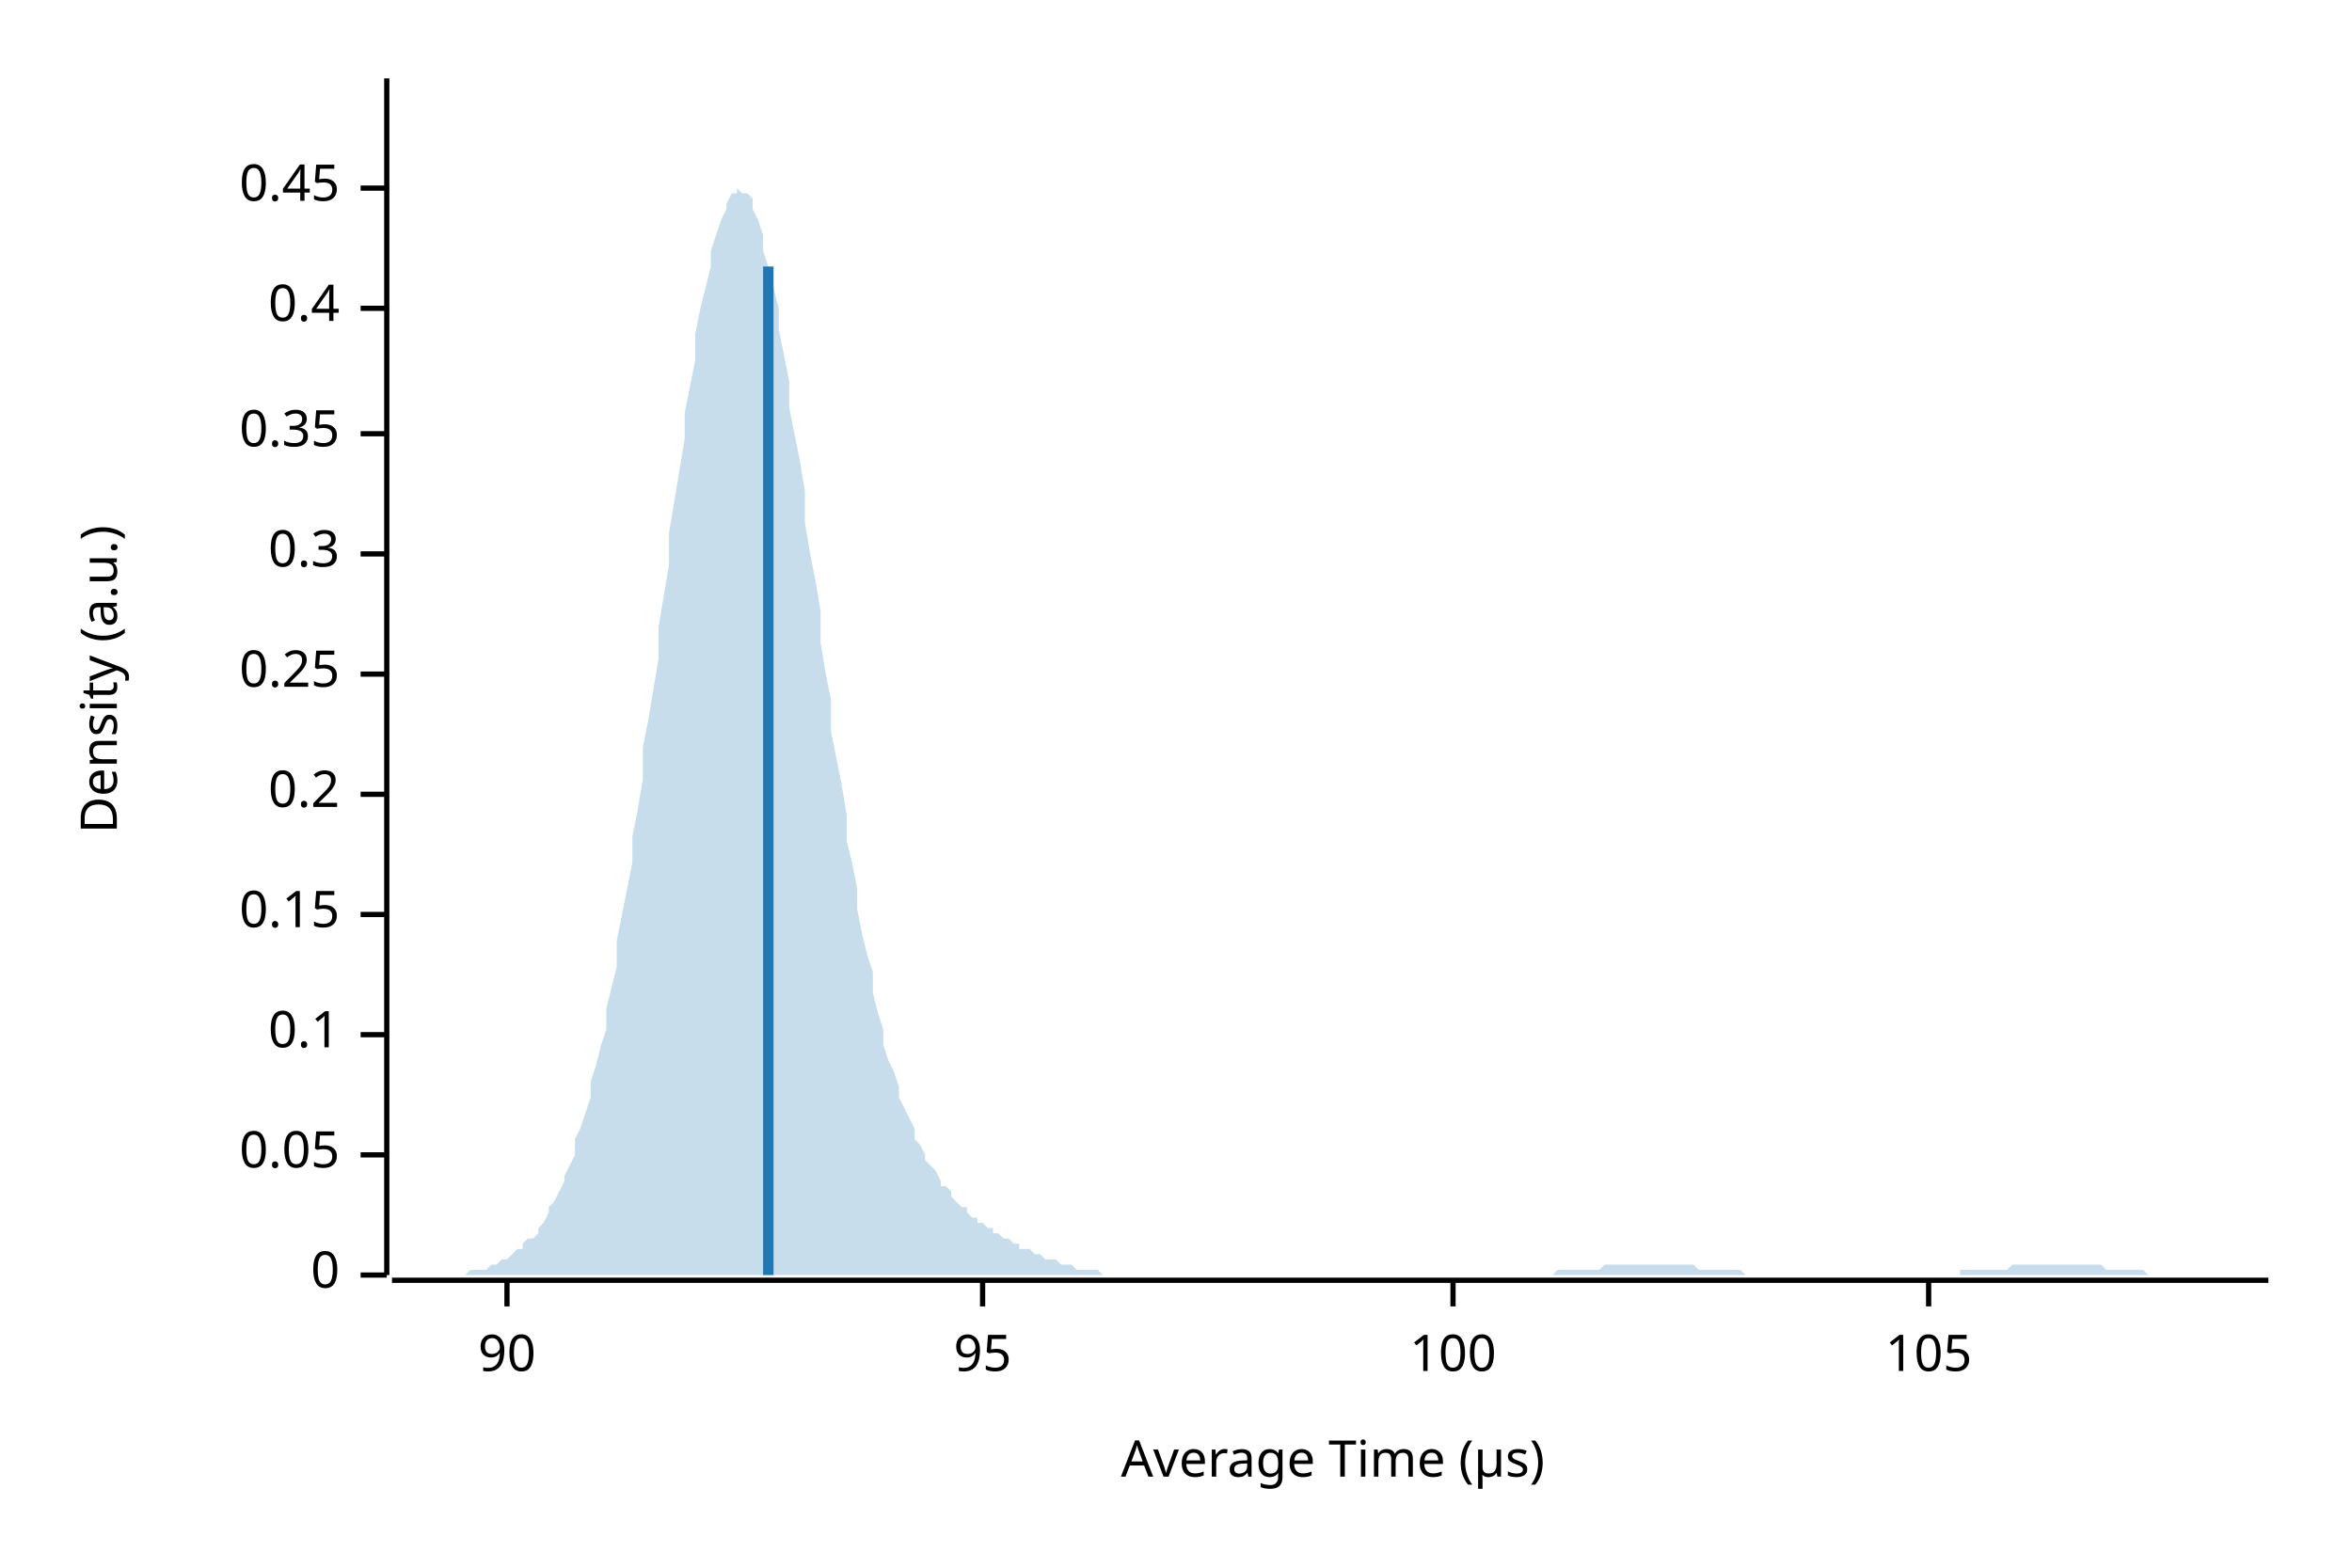
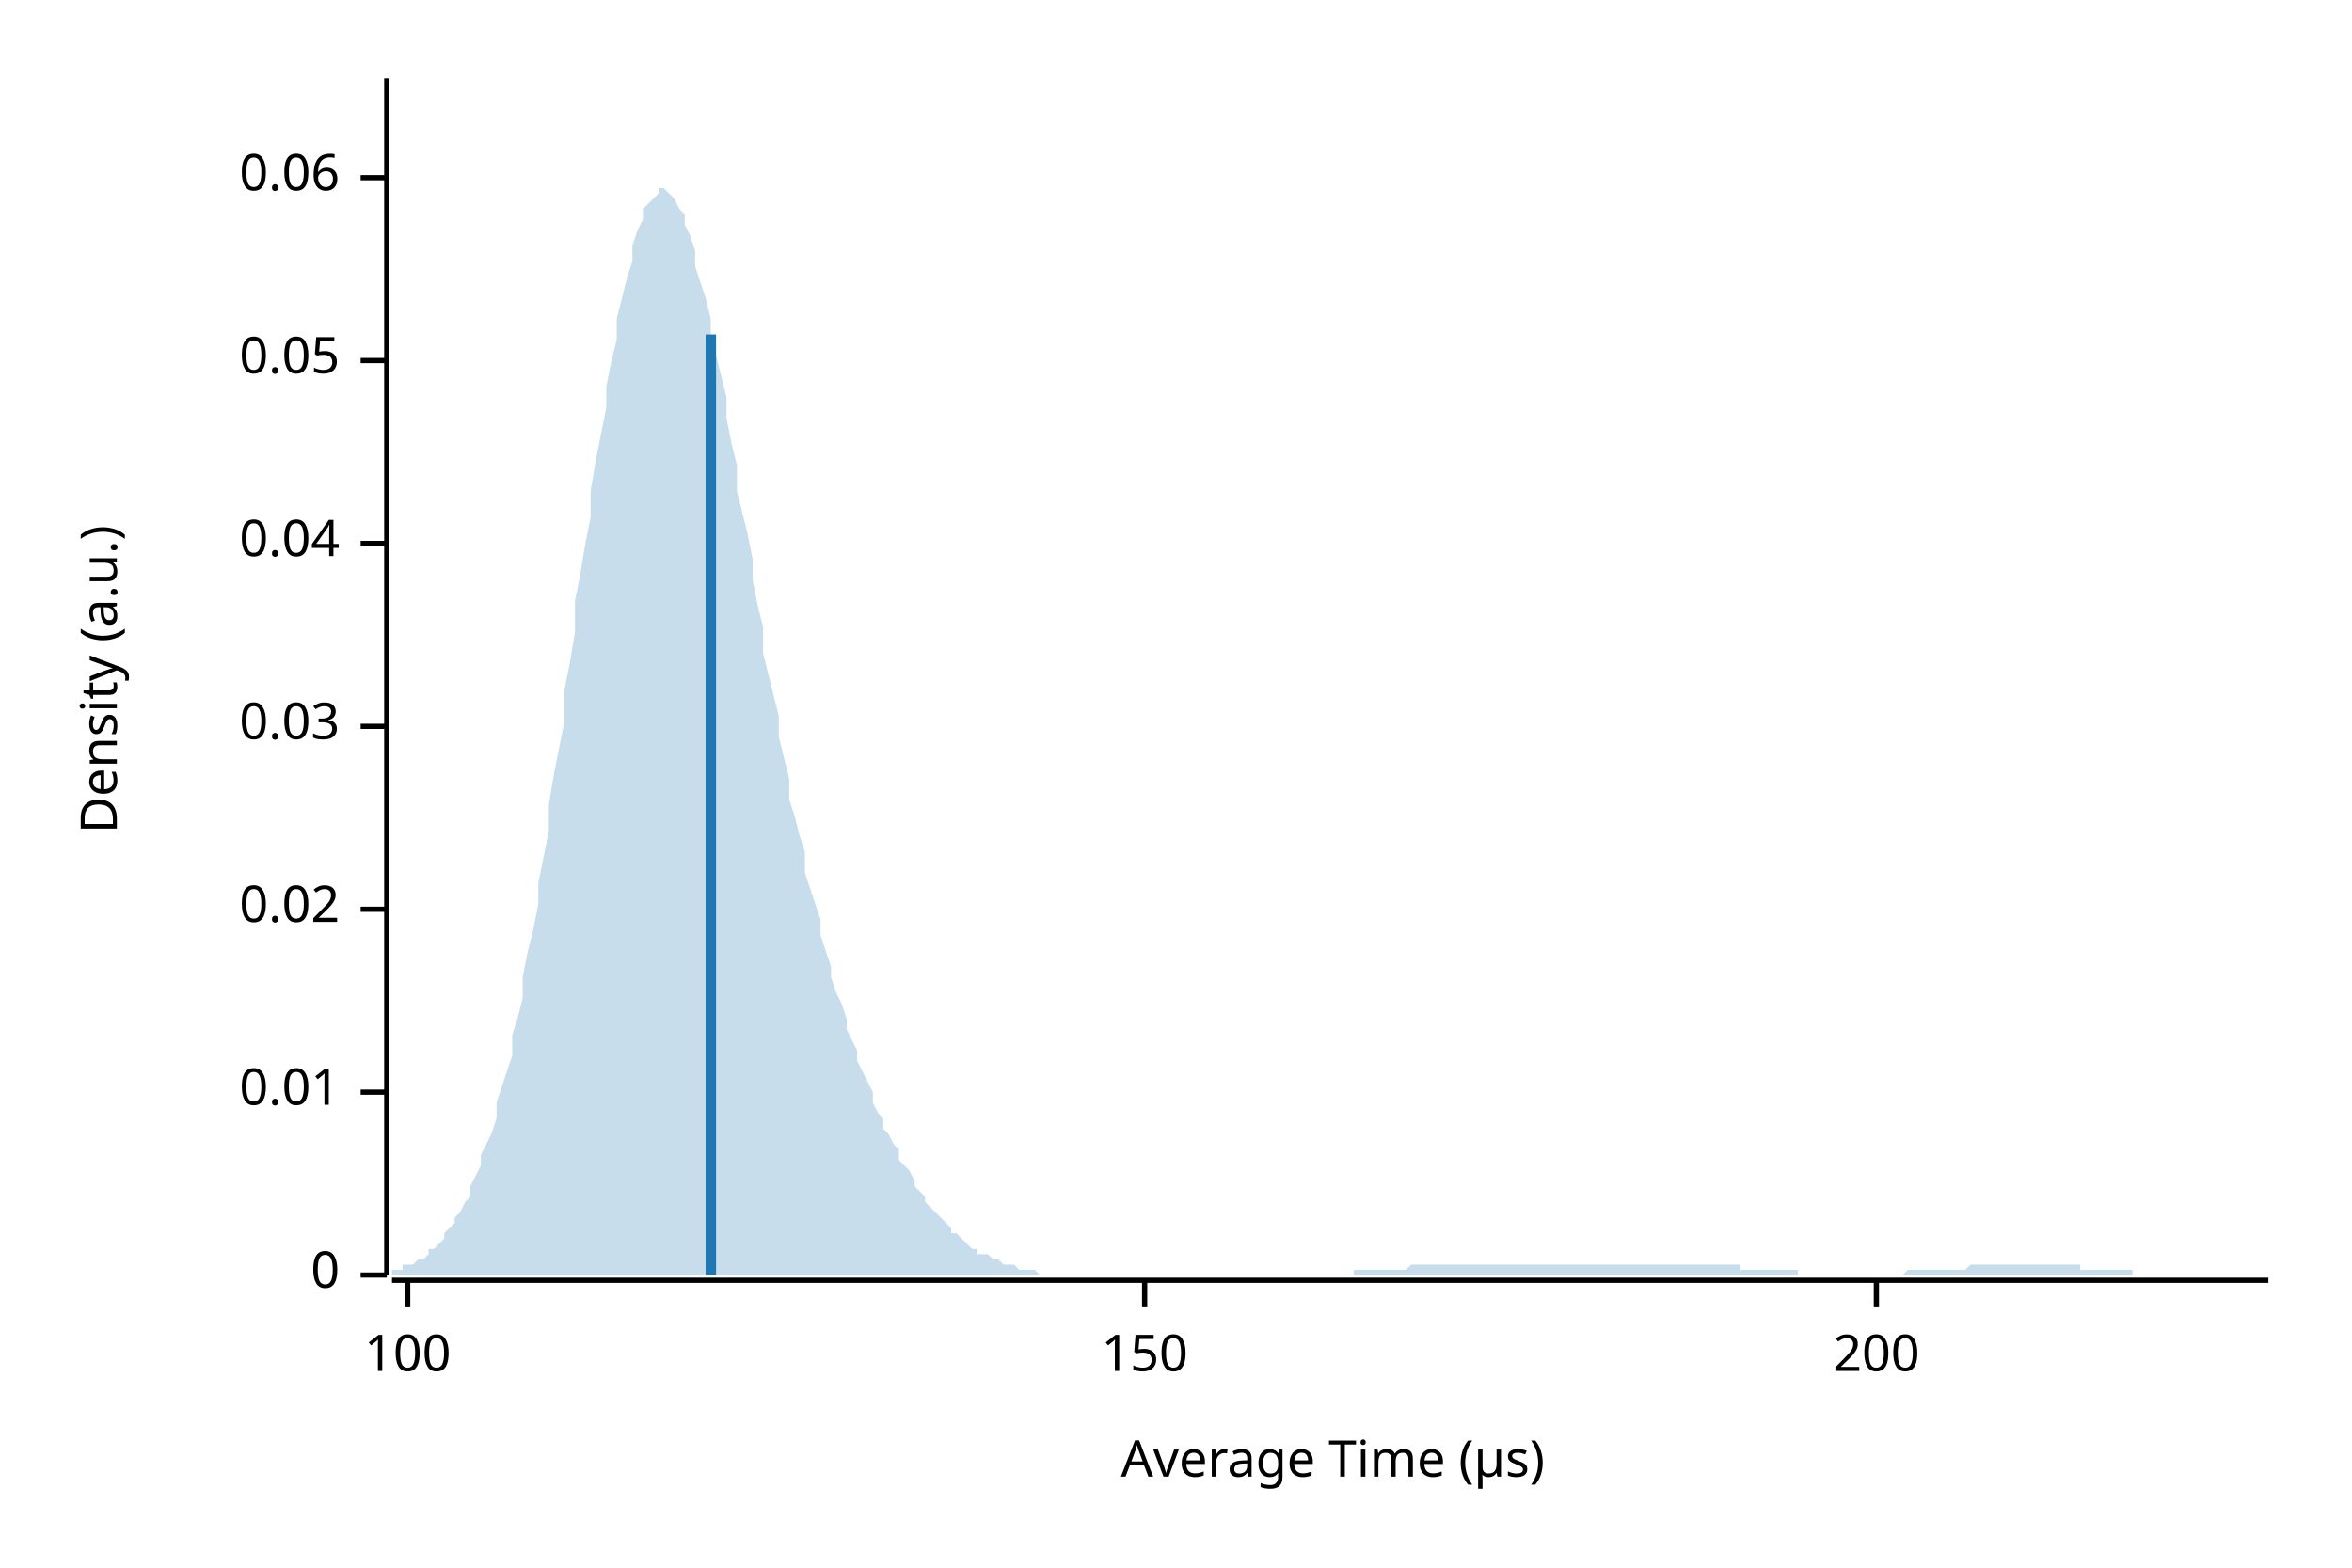
<svg xmlns="http://www.w3.org/2000/svg" width="450" height="300" viewBox="0 0 450 300">
  <text x="15" y="130" dy="0.76em" text-anchor="middle" font-family="sans-serif" font-size="9.677" opacity="1" fill="#000000" transform="rotate(270, 15, 130)">
Density (a.u.)
</text>
  <text x="255" y="285" dy="-0.5ex" text-anchor="middle" font-family="sans-serif" font-size="9.677" opacity="1" fill="#000000">
Average Time (µs)
</text>
  <polyline fill="none" opacity="1" stroke="#000000" stroke-width="1" points="74,15 74,244 " />
  <text x="65" y="244" dy="0.5ex" text-anchor="end" font-family="sans-serif" font-size="9.677" opacity="1" fill="#000000">
0
</text>
  <polyline fill="none" opacity="1" stroke="#000000" stroke-width="1" points="69,244 74,244 " />
-   <text x="65" y="221" dy="0.5ex" text-anchor="end" font-family="sans-serif" font-size="9.677" opacity="1" fill="#000000">
+   <text x="65" y="209" dy="0.5ex" text-anchor="end" font-family="sans-serif" font-size="9.677" opacity="1" fill="#000000">
+ 0.01
+ </text>
+   <polyline fill="none" opacity="1" stroke="#000000" stroke-width="1" points="69,209 74,209 " />
+   <text x="65" y="174" dy="0.5ex" text-anchor="end" font-family="sans-serif" font-size="9.677" opacity="1" fill="#000000">
+ 0.02
+ </text>
+   <polyline fill="none" opacity="1" stroke="#000000" stroke-width="1" points="69,174 74,174 " />
+   <text x="65" y="139" dy="0.5ex" text-anchor="end" font-family="sans-serif" font-size="9.677" opacity="1" fill="#000000">
+ 0.03
+ </text>
+   <polyline fill="none" opacity="1" stroke="#000000" stroke-width="1" points="69,139 74,139 " />
+   <text x="65" y="104" dy="0.5ex" text-anchor="end" font-family="sans-serif" font-size="9.677" opacity="1" fill="#000000">
+ 0.04
+ </text>
+   <polyline fill="none" opacity="1" stroke="#000000" stroke-width="1" points="69,104 74,104 " />
+   <text x="65" y="69" dy="0.5ex" text-anchor="end" font-family="sans-serif" font-size="9.677" opacity="1" fill="#000000">
0.05
</text>
-   <polyline fill="none" opacity="1" stroke="#000000" stroke-width="1" points="69,221 74,221 " />
-   <text x="65" y="198" dy="0.5ex" text-anchor="end" font-family="sans-serif" font-size="9.677" opacity="1" fill="#000000">
- 0.1
+   <polyline fill="none" opacity="1" stroke="#000000" stroke-width="1" points="69,69 74,69 " />
+   <text x="65" y="34" dy="0.5ex" text-anchor="end" font-family="sans-serif" font-size="9.677" opacity="1" fill="#000000">
+ 0.06
</text>
-   <polyline fill="none" opacity="1" stroke="#000000" stroke-width="1" points="69,198 74,198 " />
-   <text x="65" y="175" dy="0.5ex" text-anchor="end" font-family="sans-serif" font-size="9.677" opacity="1" fill="#000000">
- 0.15
- </text>
-   <polyline fill="none" opacity="1" stroke="#000000" stroke-width="1" points="69,175 74,175 " />
-   <text x="65" y="152" dy="0.5ex" text-anchor="end" font-family="sans-serif" font-size="9.677" opacity="1" fill="#000000">
- 0.2
- </text>
-   <polyline fill="none" opacity="1" stroke="#000000" stroke-width="1" points="69,152 74,152 " />
-   <text x="65" y="129" dy="0.5ex" text-anchor="end" font-family="sans-serif" font-size="9.677" opacity="1" fill="#000000">
- 0.25
- </text>
-   <polyline fill="none" opacity="1" stroke="#000000" stroke-width="1" points="69,129 74,129 " />
-   <text x="65" y="106" dy="0.5ex" text-anchor="end" font-family="sans-serif" font-size="9.677" opacity="1" fill="#000000">
- 0.3
- </text>
-   <polyline fill="none" opacity="1" stroke="#000000" stroke-width="1" points="69,106 74,106 " />
-   <text x="65" y="83" dy="0.5ex" text-anchor="end" font-family="sans-serif" font-size="9.677" opacity="1" fill="#000000">
- 0.35
- </text>
-   <polyline fill="none" opacity="1" stroke="#000000" stroke-width="1" points="69,83 74,83 " />
-   <text x="65" y="59" dy="0.5ex" text-anchor="end" font-family="sans-serif" font-size="9.677" opacity="1" fill="#000000">
- 0.4
- </text>
-   <polyline fill="none" opacity="1" stroke="#000000" stroke-width="1" points="69,59 74,59 " />
-   <text x="65" y="36" dy="0.5ex" text-anchor="end" font-family="sans-serif" font-size="9.677" opacity="1" fill="#000000">
- 0.45
- </text>
-   <polyline fill="none" opacity="1" stroke="#000000" stroke-width="1" points="69,36 74,36 " />
+   <polyline fill="none" opacity="1" stroke="#000000" stroke-width="1" points="69,34 74,34 " />
  <polyline fill="none" opacity="1" stroke="#000000" stroke-width="1" points="75,245 434,245 " />
-   <text x="97" y="255" dy="0.76em" text-anchor="middle" font-family="sans-serif" font-size="9.677" opacity="1" fill="#000000">
- 90
- </text>
-   <polyline fill="none" opacity="1" stroke="#000000" stroke-width="1" points="97,245 97,250 " />
-   <text x="188" y="255" dy="0.76em" text-anchor="middle" font-family="sans-serif" font-size="9.677" opacity="1" fill="#000000">
- 95
- </text>
-   <polyline fill="none" opacity="1" stroke="#000000" stroke-width="1" points="188,245 188,250 " />
-   <text x="278" y="255" dy="0.76em" text-anchor="middle" font-family="sans-serif" font-size="9.677" opacity="1" fill="#000000">
+   <text x="78" y="255" dy="0.76em" text-anchor="middle" font-family="sans-serif" font-size="9.677" opacity="1" fill="#000000">
100
</text>
-   <polyline fill="none" opacity="1" stroke="#000000" stroke-width="1" points="278,245 278,250 " />
-   <text x="369" y="255" dy="0.76em" text-anchor="middle" font-family="sans-serif" font-size="9.677" opacity="1" fill="#000000">
- 105
+   <polyline fill="none" opacity="1" stroke="#000000" stroke-width="1" points="78,245 78,250 " />
+   <text x="219" y="255" dy="0.76em" text-anchor="middle" font-family="sans-serif" font-size="9.677" opacity="1" fill="#000000">
+ 150
</text>
-   <polyline fill="none" opacity="1" stroke="#000000" stroke-width="1" points="369,245 369,250 " />
-   <polygon opacity="0.25" fill="#1F78B4" points="75,244 75,244 76,244 77,244 77,244 78,244 79,244 80,244 80,244 81,244 82,244 82,244 83,244 84,244 85,244 85,244 86,244 87,244 87,244 88,244 89,244 90,243 90,243 91,243 92,243 92,243 93,243 94,242 95,242 95,242 96,241 97,241 98,240 98,240 99,239 100,239 100,238 101,237 102,237 103,236 103,235 104,234 105,232 105,231 106,230 107,228 108,226 108,225 109,223 110,221 110,218 111,216 112,213 113,210 113,207 114,204 115,200 116,197 116,193 117,189 118,185 118,180 119,175 120,170 121,165 121,160 122,155 123,149 123,143 124,138 125,132 126,126 126,120 127,114 128,108 128,102 129,96 130,90 131,84 131,79 132,74 133,69 133,64 134,59 135,55 136,51 136,48 137,45 138,42 139,40 139,39 140,37 141,37 141,36 142,37 143,37 144,38 144,40 145,42 146,45 146,48 147,51 148,55 149,59 149,63 150,68 151,73 151,78 152,83 153,88 154,94 154,100 155,106 156,111 157,117 157,123 158,129 159,134 159,140 160,145 161,150 162,156 162,161 163,165 164,170 164,174 165,179 166,183 167,186 167,190 168,194 169,197 169,200 170,203 171,205 172,208 172,210 173,212 174,214 175,216 175,218 176,219 177,221 177,222 178,223 179,224 180,226 180,227 181,227 182,228 182,229 183,230 184,231 185,231 185,232 186,233 187,233 187,234 188,234 189,235 190,235 190,236 191,236 192,237 192,237 193,237 194,238 195,238 195,239 196,239 197,239 198,240 198,240 199,240 200,241 200,241 201,241 202,241 203,242 203,242 204,242 205,242 205,242 206,243 207,243 208,243 208,243 209,243 210,243 210,243 211,244 212,244 213,244 213,244 214,244 215,244 216,244 216,244 217,244 218,244 218,244 219,244 220,244 221,244 221,244 222,244 223,244 223,244 224,244 225,244 226,244 226,244 227,244 228,244 228,244 229,244 230,244 231,244 231,244 232,244 233,244 233,244 234,244 235,244 236,244 236,244 237,244 238,244 239,244 239,244 240,244 241,244 241,244 242,244 243,244 244,244 244,244 245,244 246,244 246,244 247,244 248,244 249,244 249,244 250,244 251,244 251,244 252,244 253,244 254,244 254,244 255,244 256,244 257,244 257,244 258,244 259,244 259,244 260,244 261,244 262,244 262,244 263,244 264,244 264,244 265,244 266,244 267,244 267,244 268,244 269,244 269,244 270,244 271,244 272,244 272,244 273,244 274,244 275,244 275,244 276,244 277,244 277,244 278,244 279,244 280,244 280,244 281,244 282,244 282,244 283,244 284,244 285,244 285,244 286,244 287,244 287,244 288,244 289,244 290,244 290,244 291,244 292,244 292,244 293,244 294,244 295,244 295,244 296,244 297,244 298,243 298,243 299,243 300,243 300,243 301,243 302,243 303,243 303,243 304,243 305,243 305,243 306,243 307,242 308,242 308,242 309,242 310,242 310,242 311,242 312,242 313,242 313,242 314,242 315,242 316,242 316,242 317,242 318,242 318,242 319,242 320,242 321,242 321,242 322,242 323,242 323,242 324,242 325,243 326,243 326,243 327,243 328,243 328,243 329,243 330,243 331,243 331,243 332,243 333,243 333,243 334,244 335,244 336,244 336,244 337,244 338,244 339,244 339,244 340,244 341,244 341,244 342,244 343,244 344,244 344,244 345,244 346,244 346,244 347,244 348,244 349,244 349,244 350,244 351,244 351,244 352,244 353,244 354,244 354,244 355,244 356,244 357,244 357,244 358,244 359,244 359,244 360,244 361,244 362,244 362,244 363,244 364,244 364,244 365,244 366,244 367,244 367,244 368,244 369,244 369,244 370,244 371,244 372,244 372,244 373,244 374,244 375,244 375,243 376,243 377,243 377,243 378,243 379,243 380,243 380,243 381,243 382,243 382,243 383,243 384,243 385,242 385,242 386,242 387,242 387,242 388,242 389,242 390,242 390,242 391,242 392,242 392,242 393,242 394,242 395,242 395,242 396,242 397,242 398,242 398,242 399,242 400,242 400,242 401,242 402,242 403,243 403,243 404,243 405,243 405,243 406,243 407,243 408,243 408,243 409,243 410,243 410,243 411,244 412,244 413,244 413,244 414,244 415,244 416,244 416,244 417,244 418,244 418,244 419,244 420,244 421,244 421,244 422,244 423,244 423,244 424,244 425,244 426,244 426,244 427,244 428,244 428,244 429,244 430,244 431,244 431,244 432,244 433,244 434,244 434,244 75,244 " />
-   <polyline fill="none" opacity="1" stroke="#1F78B4" stroke-width="2" points="147,244 147,51 " />
+   <polyline fill="none" opacity="1" stroke="#000000" stroke-width="1" points="219,245 219,250 " />
+   <text x="359" y="255" dy="0.76em" text-anchor="middle" font-family="sans-serif" font-size="9.677" opacity="1" fill="#000000">
+ 200
+ </text>
+   <polyline fill="none" opacity="1" stroke="#000000" stroke-width="1" points="359,245 359,250 " />
+   <polygon opacity="0.25" fill="#1F78B4" points="75,243 75,243 76,243 77,243 77,242 78,242 79,242 80,241 80,241 81,241 82,240 82,239 83,239 84,238 85,237 85,236 86,235 87,234 87,233 88,232 89,230 90,229 90,227 91,225 92,223 92,221 93,219 94,217 95,214 95,211 96,208 97,205 98,202 98,198 99,195 100,191 100,187 101,182 102,178 103,173 103,169 104,164 105,159 105,154 106,148 107,143 108,138 108,132 109,127 110,121 110,115 111,110 112,104 113,99 113,94 114,88 115,83 116,78 116,74 117,69 118,65 118,61 119,57 120,53 121,50 121,47 122,44 123,42 123,40 124,39 125,38 126,37 126,36 127,36 128,37 128,37 129,38 130,40 131,41 131,43 132,45 133,48 133,51 134,54 135,57 136,61 136,64 137,68 138,72 139,76 139,80 140,85 141,89 141,94 142,98 143,102 144,107 144,111 145,116 146,120 146,125 147,129 148,133 149,137 149,141 150,145 151,149 151,153 152,156 153,160 154,163 154,167 155,170 156,173 157,176 157,179 158,182 159,185 159,187 160,190 161,192 162,195 162,197 163,199 164,201 164,203 165,205 166,207 167,209 167,211 168,213 169,214 169,216 170,217 171,219 172,220 172,222 173,223 174,224 175,226 175,227 176,228 177,229 177,230 178,231 179,232 180,233 180,233 181,234 182,235 182,236 183,236 184,237 185,238 185,238 186,239 187,239 187,240 188,240 189,240 190,241 190,241 191,241 192,242 192,242 193,242 194,242 195,243 195,243 196,243 197,243 198,243 198,243 199,244 200,244 200,244 201,244 202,244 203,244 203,244 204,244 205,244 205,244 206,244 207,244 208,244 208,244 209,244 210,244 210,244 211,244 212,244 213,244 213,244 214,244 215,244 216,244 216,244 217,244 218,244 218,244 219,244 220,244 221,244 221,244 222,244 223,244 223,244 224,244 225,244 226,244 226,244 227,244 228,244 228,244 229,244 230,244 231,244 231,244 232,244 233,244 233,244 234,244 235,244 236,244 236,244 237,244 238,244 239,244 239,244 240,244 241,244 241,244 242,244 243,244 244,244 244,244 245,244 246,244 246,244 247,244 248,244 249,244 249,244 250,244 251,244 251,244 252,244 253,244 254,244 254,244 255,244 256,244 257,244 257,244 258,244 259,244 259,243 260,243 261,243 262,243 262,243 263,243 264,243 264,243 265,243 266,243 267,243 267,243 268,243 269,243 269,243 270,242 271,242 272,242 272,242 273,242 274,242 275,242 275,242 276,242 277,242 277,242 278,242 279,242 280,242 280,242 281,242 282,242 282,242 283,242 284,242 285,242 285,242 286,242 287,242 287,242 288,242 289,242 290,242 290,242 291,242 292,242 292,242 293,242 294,242 295,242 295,242 296,242 297,242 298,242 298,242 299,242 300,242 300,242 301,242 302,242 303,242 303,242 304,242 305,242 305,242 306,242 307,242 308,242 308,242 309,242 310,242 310,242 311,242 312,242 313,242 313,242 314,242 315,242 316,242 316,242 317,242 318,242 318,242 319,242 320,242 321,242 321,242 322,242 323,242 323,242 324,242 325,242 326,242 326,242 327,242 328,242 328,242 329,242 330,242 331,242 331,242 332,242 333,242 333,243 334,243 335,243 336,243 336,243 337,243 338,243 339,243 339,243 340,243 341,243 341,243 342,243 343,243 344,243 344,244 345,244 346,244 346,244 347,244 348,244 349,244 349,244 350,244 351,244 351,244 352,244 353,244 354,244 354,244 355,244 356,244 357,244 357,244 358,244 359,244 359,244 360,244 361,244 362,244 362,244 363,244 364,244 364,244 365,243 366,243 367,243 367,243 368,243 369,243 369,243 370,243 371,243 372,243 372,243 373,243 374,243 375,243 375,243 376,243 377,242 377,242 378,242 379,242 380,242 380,242 381,242 382,242 382,242 383,242 384,242 385,242 385,242 386,242 387,242 387,242 388,242 389,242 390,242 390,242 391,242 392,242 392,242 393,242 394,242 395,242 395,242 396,242 397,242 398,242 398,243 399,243 400,243 400,243 401,243 402,243 403,243 403,243 404,243 405,243 405,243 406,243 407,243 408,243 408,244 409,244 410,244 410,244 411,244 412,244 413,244 413,244 414,244 415,244 416,244 416,244 417,244 418,244 418,244 419,244 420,244 421,244 421,244 422,244 423,244 423,244 424,244 425,244 426,244 426,244 427,244 428,244 428,244 429,244 430,244 431,244 431,244 432,244 433,244 434,244 434,244 75,244 " />
+   <polyline fill="none" opacity="1" stroke="#1F78B4" stroke-width="2" points="136,244 136,64 " />
</svg>
